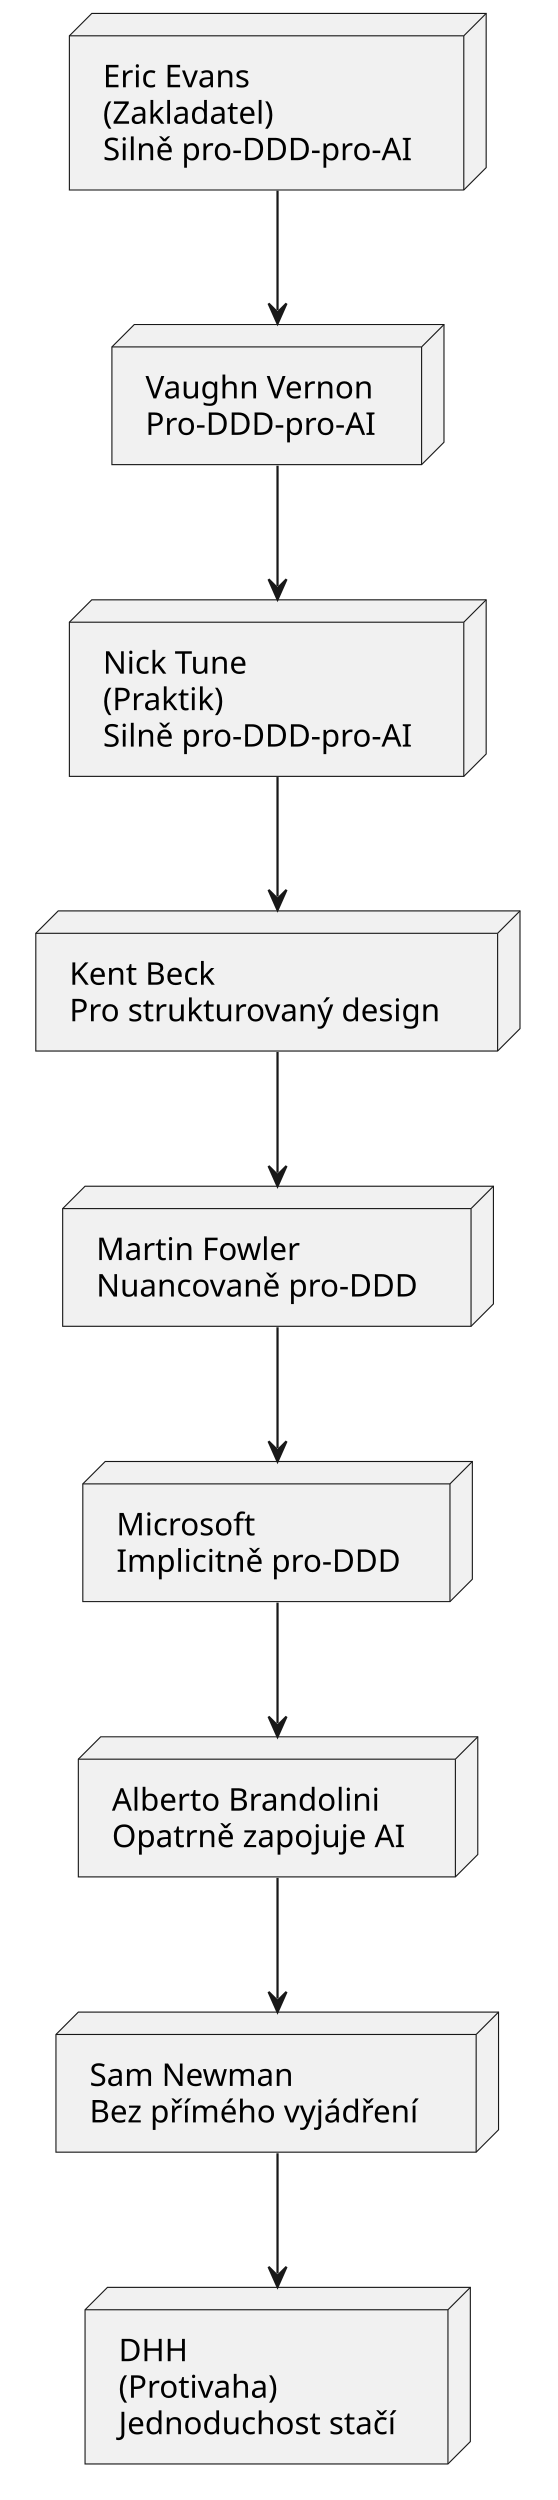
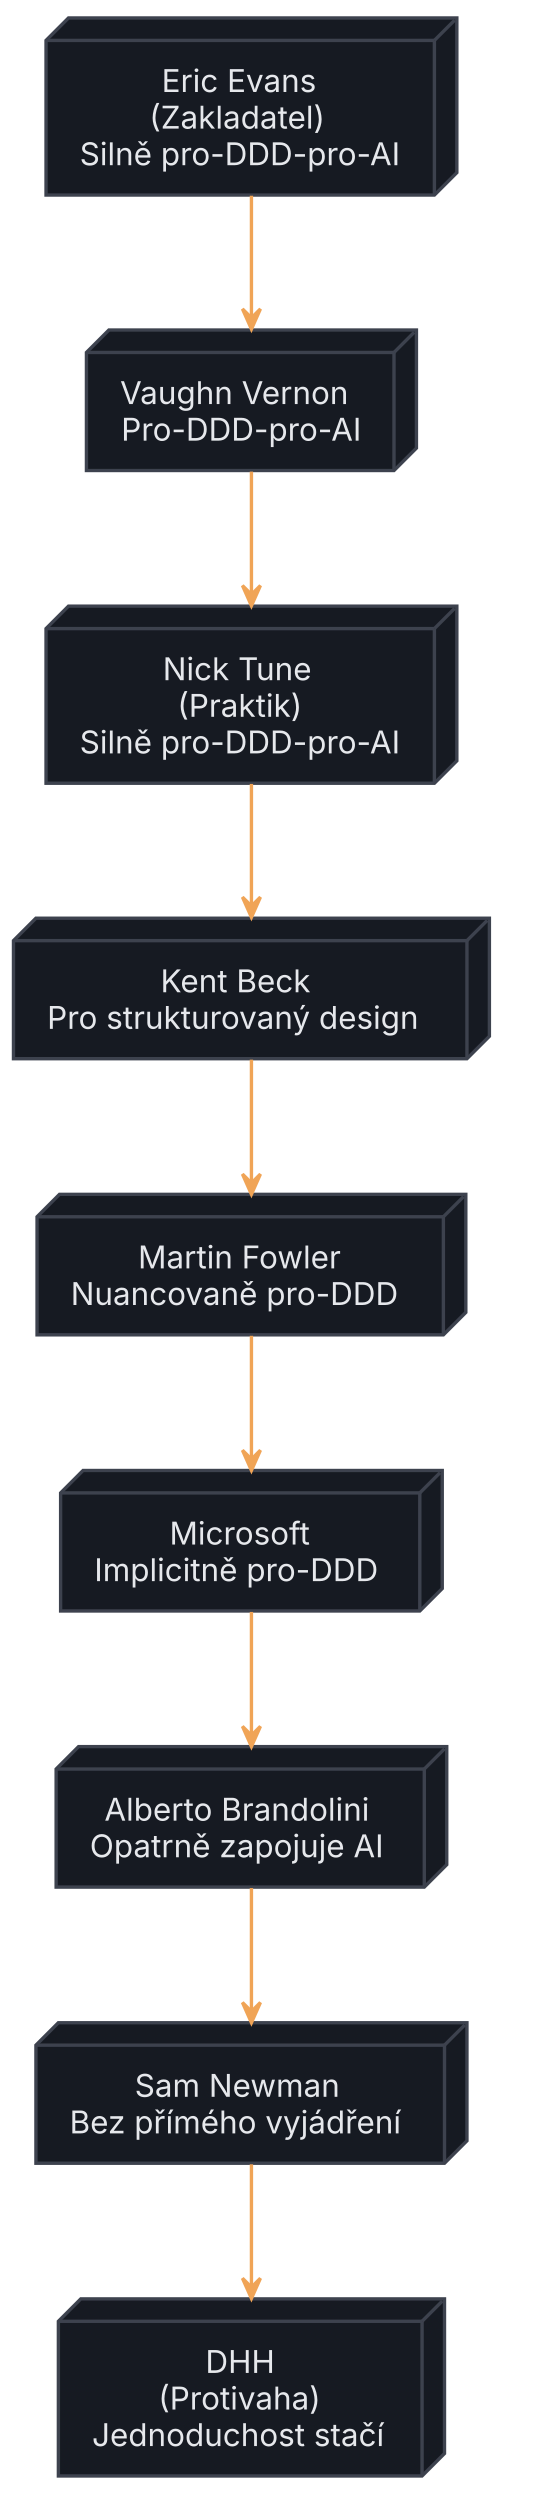
- <svg xmlns="http://www.w3.org/2000/svg" contentStyleType="text/css" preserveAspectRatio="none" style="aspect-ratio:0.223;background:#FFFFFF" version="1.1" viewBox="0 0 249 1117" zoomAndPan="magnify">
+ <svg xmlns="http://www.w3.org/2000/svg" contentScriptType="application/ecmascript" contentStyleType="text/css" height="1740.625px" preserveAspectRatio="none" style="width:375px;height:1740px;background:#11141A;" version="1.1" viewBox="0 0 375 1740" width="375px" zoomAndPan="magnify">
  <defs />
  <g>
-     <g id="elem_A">
-       <polygon fill="#F1F1F1" points="31,16,41,6,217.221,6,217.221,74.891,207.221,84.891,31,84.891,31,16" style="stroke:#181818;stroke-width:0.5;" />
-       <line style="stroke:#181818;stroke-width:0.5;" x1="207.221" x2="217.221" y1="16" y2="6" />
-       <line style="stroke:#181818;stroke-width:0.5;" x1="31" x2="207.221" y1="16" y2="16" />
-       <line style="stroke:#181818;stroke-width:0.5;" x1="207.221" x2="207.221" y1="16" y2="84.891" />
-       <text fill="#000000" font-family="sans-serif" font-size="14" lengthAdjust="spacing" textLength="72.516" x="46" y="38.995">Eric Evans</text>
-       <text fill="#000000" font-family="sans-serif" font-size="14" lengthAdjust="spacing" textLength="85.128" x="46" y="55.292">(Zakladatel)</text>
-       <text fill="#000000" font-family="sans-serif" font-size="14" lengthAdjust="spacing" textLength="146.221" x="46" y="71.589">Silně pro-DDD-pro-AI</text>
-     </g>
-     <g id="elem_B">
-       <polygon fill="#F1F1F1" points="50,155,60,145,198.37,145,198.37,197.594,188.37,207.594,50,207.594,50,155" style="stroke:#181818;stroke-width:0.5;" />
-       <line style="stroke:#181818;stroke-width:0.5;" x1="188.37" x2="198.37" y1="155" y2="145" />
-       <line style="stroke:#181818;stroke-width:0.5;" x1="50" x2="188.37" y1="155" y2="155" />
-       <line style="stroke:#181818;stroke-width:0.5;" x1="188.37" x2="188.37" y1="155" y2="207.594" />
-       <text fill="#000000" font-family="sans-serif" font-size="14" lengthAdjust="spacing" textLength="108.37" x="65" y="177.995">Vaughn Vernon</text>
-       <text fill="#000000" font-family="sans-serif" font-size="14" lengthAdjust="spacing" textLength="107.174" x="65" y="194.292">Pro-DDD-pro-AI</text>
-     </g>
-     <g id="elem_C">
-       <polygon fill="#F1F1F1" points="31,278,41,268,217.221,268,217.221,336.891,207.221,346.891,31,346.891,31,278" style="stroke:#181818;stroke-width:0.5;" />
-       <line style="stroke:#181818;stroke-width:0.5;" x1="207.221" x2="217.221" y1="278" y2="268" />
-       <line style="stroke:#181818;stroke-width:0.5;" x1="31" x2="207.221" y1="278" y2="278" />
-       <line style="stroke:#181818;stroke-width:0.5;" x1="207.221" x2="207.221" y1="278" y2="346.891" />
-       <text fill="#000000" font-family="sans-serif" font-size="14" lengthAdjust="spacing" textLength="69.528" x="46" y="300.995">Nick Tune</text>
-       <text fill="#000000" font-family="sans-serif" font-size="14" lengthAdjust="spacing" textLength="59.295" x="46" y="317.292">(Praktik)</text>
-       <text fill="#000000" font-family="sans-serif" font-size="14" lengthAdjust="spacing" textLength="146.221" x="46" y="333.589">Silně pro-DDD-pro-AI</text>
-     </g>
-     <g id="elem_D">
-       <polygon fill="#F1F1F1" points="16,417,26,407,232.333,407,232.333,459.594,222.333,469.594,16,469.594,16,417" style="stroke:#181818;stroke-width:0.5;" />
-       <line style="stroke:#181818;stroke-width:0.5;" x1="222.333" x2="232.333" y1="417" y2="407" />
-       <line style="stroke:#181818;stroke-width:0.5;" x1="16" x2="222.333" y1="417" y2="417" />
-       <line style="stroke:#181818;stroke-width:0.5;" x1="222.333" x2="222.333" y1="417" y2="469.594" />
-       <text fill="#000000" font-family="sans-serif" font-size="14" lengthAdjust="spacing" textLength="70.629" x="31" y="439.995">Kent Beck</text>
-       <text fill="#000000" font-family="sans-serif" font-size="14" lengthAdjust="spacing" textLength="176.333" x="31" y="456.292">Pro strukturovaný design</text>
-     </g>
-     <g id="elem_E">
-       <polygon fill="#F1F1F1" points="28,540,38,530,220.462,530,220.462,582.594,210.462,592.594,28,592.594,28,540" style="stroke:#181818;stroke-width:0.5;" />
-       <line style="stroke:#181818;stroke-width:0.5;" x1="210.462" x2="220.462" y1="540" y2="530" />
-       <line style="stroke:#181818;stroke-width:0.5;" x1="28" x2="210.462" y1="540" y2="540" />
-       <line style="stroke:#181818;stroke-width:0.5;" x1="210.462" x2="210.462" y1="540" y2="592.594" />
-       <text fill="#000000" font-family="sans-serif" font-size="14" lengthAdjust="spacing" textLength="95.443" x="43" y="562.995">Martin Fowler</text>
-       <text fill="#000000" font-family="sans-serif" font-size="14" lengthAdjust="spacing" textLength="152.462" x="43" y="579.292">Nuancovaně pro-DDD</text>
-     </g>
-     <g id="elem_F">
-       <polygon fill="#F1F1F1" points="37,663,47,653,211.046,653,211.046,705.594,201.046,715.594,37,715.594,37,663" style="stroke:#181818;stroke-width:0.5;" />
-       <line style="stroke:#181818;stroke-width:0.5;" x1="201.046" x2="211.046" y1="663" y2="653" />
-       <line style="stroke:#181818;stroke-width:0.5;" x1="37" x2="201.046" y1="663" y2="663" />
-       <line style="stroke:#181818;stroke-width:0.5;" x1="201.046" x2="201.046" y1="663" y2="715.594" />
-       <text fill="#000000" font-family="sans-serif" font-size="14" lengthAdjust="spacing" textLength="64.265" x="52" y="685.995">Microsoft</text>
-       <text fill="#000000" font-family="sans-serif" font-size="14" lengthAdjust="spacing" textLength="134.046" x="52" y="702.292">Implicitně pro-DDD</text>
-     </g>
-     <g id="elem_G">
-       <polygon fill="#F1F1F1" points="35,786,45,776,213.469,776,213.469,828.594,203.469,838.594,35,838.594,35,786" style="stroke:#181818;stroke-width:0.5;" />
-       <line style="stroke:#181818;stroke-width:0.5;" x1="203.469" x2="213.469" y1="786" y2="776" />
-       <line style="stroke:#181818;stroke-width:0.5;" x1="35" x2="203.469" y1="786" y2="786" />
-       <line style="stroke:#181818;stroke-width:0.5;" x1="203.469" x2="203.469" y1="786" y2="838.594" />
-       <text fill="#000000" font-family="sans-serif" font-size="14" lengthAdjust="spacing" textLength="126.034" x="50" y="808.995">Alberto Brandolini</text>
-       <text fill="#000000" font-family="sans-serif" font-size="14" lengthAdjust="spacing" textLength="138.469" x="50" y="825.292">Opatrně zapojuje AI</text>
-     </g>
-     <g id="elem_H">
-       <polygon fill="#F1F1F1" points="25,909,35,899,222.746,899,222.746,951.594,212.746,961.594,25,961.594,25,909" style="stroke:#181818;stroke-width:0.5;" />
-       <line style="stroke:#181818;stroke-width:0.5;" x1="212.746" x2="222.746" y1="909" y2="899" />
-       <line style="stroke:#181818;stroke-width:0.5;" x1="25" x2="212.746" y1="909" y2="909" />
-       <line style="stroke:#181818;stroke-width:0.5;" x1="212.746" x2="212.746" y1="909" y2="961.594" />
-       <text fill="#000000" font-family="sans-serif" font-size="14" lengthAdjust="spacing" textLength="97.18" x="40" y="931.995">Sam Newman</text>
-       <text fill="#000000" font-family="sans-serif" font-size="14" lengthAdjust="spacing" textLength="157.746" x="40" y="948.292">Bez přímého vyjádření</text>
-     </g>
-     <g id="elem_I">
-       <polygon fill="#F1F1F1" points="38,1032,48,1022,210.145,1022,210.145,1090.891,200.145,1100.891,38,1100.891,38,1032" style="stroke:#181818;stroke-width:0.5;" />
-       <line style="stroke:#181818;stroke-width:0.5;" x1="200.145" x2="210.145" y1="1032" y2="1022" />
-       <line style="stroke:#181818;stroke-width:0.5;" x1="38" x2="200.145" y1="1032" y2="1032" />
-       <line style="stroke:#181818;stroke-width:0.5;" x1="200.145" x2="200.145" y1="1032" y2="1100.891" />
-       <text fill="#000000" font-family="sans-serif" font-size="14" lengthAdjust="spacing" textLength="31.835" x="53" y="1054.995">DHH</text>
-       <text fill="#000000" font-family="sans-serif" font-size="14" lengthAdjust="spacing" textLength="77.383" x="53" y="1071.292">(Protivaha)</text>
-       <text fill="#000000" font-family="sans-serif" font-size="14" lengthAdjust="spacing" textLength="132.145" x="53" y="1087.589">Jednoduchost stačí</text>
-     </g>
-     <g id="link_A_B">
-       <path d="M124,85.2 C124,104.2 124,120.78 124,138.6 " fill="none" id="A-to-B" style="stroke:#181818;stroke-width:1;" />
-       <polygon fill="#181818" points="124,144.6,128,135.6,124,139.6,120,135.6,124,144.6" style="stroke:#181818;stroke-width:1;" />
-     </g>
-     <g id="link_B_C">
-       <path d="M124,208.07 C124,225.95 124,242.7 124,261.82 " fill="none" id="B-to-C" style="stroke:#181818;stroke-width:1;" />
-       <polygon fill="#181818" points="124,267.82,128,258.82,124,262.82,120,258.82,124,267.82" style="stroke:#181818;stroke-width:1;" />
-     </g>
-     <g id="link_C_D">
-       <path d="M124,347.2 C124,366.2 124,382.78 124,400.6 " fill="none" id="C-to-D" style="stroke:#181818;stroke-width:1;" />
-       <polygon fill="#181818" points="124,406.6,128,397.6,124,401.6,120,397.6,124,406.6" style="stroke:#181818;stroke-width:1;" />
-     </g>
-     <g id="link_D_E">
-       <path d="M124,470.03 C124,488.38 124,505.64 124,523.98 " fill="none" id="D-to-E" style="stroke:#181818;stroke-width:1;" />
-       <polygon fill="#181818" points="124,529.98,128,520.98,124,524.98,120,520.98,124,529.98" style="stroke:#181818;stroke-width:1;" />
-     </g>
-     <g id="link_E_F">
-       <path d="M124,593.03 C124,611.38 124,628.64 124,646.98 " fill="none" id="E-to-F" style="stroke:#181818;stroke-width:1;" />
-       <polygon fill="#181818" points="124,652.98,128,643.98,124,647.98,120,643.98,124,652.98" style="stroke:#181818;stroke-width:1;" />
-     </g>
-     <g id="link_F_G">
-       <path d="M124,716.03 C124,734.38 124,751.64 124,769.98 " fill="none" id="F-to-G" style="stroke:#181818;stroke-width:1;" />
-       <polygon fill="#181818" points="124,775.98,128,766.98,124,770.98,120,766.98,124,775.98" style="stroke:#181818;stroke-width:1;" />
-     </g>
-     <g id="link_G_H">
-       <path d="M124,839.03 C124,857.38 124,874.64 124,892.98 " fill="none" id="G-to-H" style="stroke:#181818;stroke-width:1;" />
-       <polygon fill="#181818" points="124,898.98,128,889.98,124,893.98,120,889.98,124,898.98" style="stroke:#181818;stroke-width:1;" />
-     </g>
-     <g id="link_H_I">
-       <path d="M124,962.07 C124,979.95 124,996.7 124,1015.82 " fill="none" id="H-to-I" style="stroke:#181818;stroke-width:1;" />
-       <polygon fill="#181818" points="124,1021.82,128,1012.82,124,1016.82,120,1012.82,124,1021.82" style="stroke:#181818;stroke-width:1;" />
-     </g>
+     <polygon fill="#161A22" points="32.031,28.125,47.656,12.5,317.969,12.5,317.969,120.142,302.344,135.767,32.031,135.767,32.031,28.125" style="stroke: #3D424E; stroke-width: 2.344;" />
+     <line style="stroke: #3D424E; stroke-width: 2.344;" x1="302.344" x2="316.406" y1="28.125" y2="14.062" />
+     <line style="stroke: #3D424E; stroke-width: 2.344;" x1="32.031" x2="302.344" y1="28.125" y2="28.125" />
+     <line style="stroke: #3D424E; stroke-width: 2.344;" x1="302.344" x2="302.344" y1="28.125" y2="135.767" />
+     <text fill="#E6E8EC" font-family="Inter, ui-sans-serif, system-ui, -apple-system, sans-serif" font-size="21.875" lengthAdjust="spacingAndGlyphs" textLength="109.375" x="112.5" y="64.055">Eric Evans</text>
+     <text fill="#E6E8EC" font-family="Inter, ui-sans-serif, system-ui, -apple-system, sans-serif" font-size="21.875" lengthAdjust="spacingAndGlyphs" textLength="126.562" x="103.906" y="89.519">(Zakladatel)</text>
+     <text fill="#E6E8EC" font-family="Inter, ui-sans-serif, system-ui, -apple-system, sans-serif" font-size="21.875" lengthAdjust="spacingAndGlyphs" textLength="223.438" x="55.469" y="114.983">Silně pro-DDD-pro-AI</text>
+     <polygon fill="#161A22" points="60.156,245.312,75.781,229.688,289.844,229.688,289.844,311.865,274.219,327.49,60.156,327.49,60.156,245.312" style="stroke: #3D424E; stroke-width: 2.344;" />
+     <line style="stroke: #3D424E; stroke-width: 2.344;" x1="274.219" x2="288.281" y1="245.312" y2="231.25" />
+     <line style="stroke: #3D424E; stroke-width: 2.344;" x1="60.156" x2="274.219" y1="245.312" y2="245.312" />
+     <line style="stroke: #3D424E; stroke-width: 2.344;" x1="274.219" x2="274.219" y1="245.312" y2="327.49" />
+     <text fill="#E6E8EC" font-family="Inter, ui-sans-serif, system-ui, -apple-system, sans-serif" font-size="21.875" lengthAdjust="spacingAndGlyphs" textLength="167.188" x="83.594" y="281.242">Vaughn Vernon</text>
+     <text fill="#E6E8EC" font-family="Inter, ui-sans-serif, system-ui, -apple-system, sans-serif" font-size="21.875" lengthAdjust="spacingAndGlyphs" textLength="165.625" x="84.375" y="306.706">Pro-DDD-pro-AI</text>
+     <polygon fill="#161A22" points="32.031,437.5,47.656,421.875,317.969,421.875,317.969,529.517,302.344,545.142,32.031,545.142,32.031,437.5" style="stroke: #3D424E; stroke-width: 2.344;" />
+     <line style="stroke: #3D424E; stroke-width: 2.344;" x1="302.344" x2="316.406" y1="437.5" y2="423.438" />
+     <line style="stroke: #3D424E; stroke-width: 2.344;" x1="32.031" x2="302.344" y1="437.5" y2="437.5" />
+     <line style="stroke: #3D424E; stroke-width: 2.344;" x1="302.344" x2="302.344" y1="437.5" y2="545.142" />
+     <text fill="#E6E8EC" font-family="Inter, ui-sans-serif, system-ui, -apple-system, sans-serif" font-size="21.875" lengthAdjust="spacingAndGlyphs" textLength="107.812" x="113.281" y="473.43">Nick Tune</text>
+     <text fill="#E6E8EC" font-family="Inter, ui-sans-serif, system-ui, -apple-system, sans-serif" font-size="21.875" lengthAdjust="spacingAndGlyphs" textLength="87.5" x="123.438" y="498.894">(Praktik)</text>
+     <text fill="#E6E8EC" font-family="Inter, ui-sans-serif, system-ui, -apple-system, sans-serif" font-size="21.875" lengthAdjust="spacingAndGlyphs" textLength="223.438" x="55.469" y="524.358">Silně pro-DDD-pro-AI</text>
+     <polygon fill="#161A22" points="9.375,654.688,25,639.062,340.625,639.062,340.625,721.24,325,736.865,9.375,736.865,9.375,654.688" style="stroke: #3D424E; stroke-width: 2.344;" />
+     <line style="stroke: #3D424E; stroke-width: 2.344;" x1="325" x2="339.062" y1="654.688" y2="640.625" />
+     <line style="stroke: #3D424E; stroke-width: 2.344;" x1="9.375" x2="325" y1="654.688" y2="654.688" />
+     <line style="stroke: #3D424E; stroke-width: 2.344;" x1="325" x2="325" y1="654.688" y2="736.865" />
+     <text fill="#E6E8EC" font-family="Inter, ui-sans-serif, system-ui, -apple-system, sans-serif" font-size="21.875" lengthAdjust="spacingAndGlyphs" textLength="110.938" x="111.719" y="690.617">Kent Beck</text>
+     <text fill="#E6E8EC" font-family="Inter, ui-sans-serif, system-ui, -apple-system, sans-serif" font-size="21.875" lengthAdjust="spacingAndGlyphs" textLength="268.75" x="32.812" y="716.081">Pro strukturovaný design</text>
+     <polygon fill="#161A22" points="25.781,846.875,41.406,831.25,324.219,831.25,324.219,913.428,308.594,929.053,25.781,929.053,25.781,846.875" style="stroke: #3D424E; stroke-width: 2.344;" />
+     <line style="stroke: #3D424E; stroke-width: 2.344;" x1="308.594" x2="322.656" y1="846.875" y2="832.812" />
+     <line style="stroke: #3D424E; stroke-width: 2.344;" x1="25.781" x2="308.594" y1="846.875" y2="846.875" />
+     <line style="stroke: #3D424E; stroke-width: 2.344;" x1="308.594" x2="308.594" y1="846.875" y2="929.053" />
+     <text fill="#E6E8EC" font-family="Inter, ui-sans-serif, system-ui, -apple-system, sans-serif" font-size="21.875" lengthAdjust="spacingAndGlyphs" textLength="142.188" x="96.094" y="882.805">Martin Fowler</text>
+     <text fill="#E6E8EC" font-family="Inter, ui-sans-serif, system-ui, -apple-system, sans-serif" font-size="21.875" lengthAdjust="spacingAndGlyphs" textLength="235.938" x="49.219" y="908.269">Nuancovaně pro-DDD</text>
+     <polygon fill="#161A22" points="42.188,1039.062,57.812,1023.438,307.812,1023.438,307.812,1105.615,292.188,1121.24,42.188,1121.24,42.188,1039.062" style="stroke: #3D424E; stroke-width: 2.344;" />
+     <line style="stroke: #3D424E; stroke-width: 2.344;" x1="292.188" x2="306.25" y1="1039.062" y2="1025" />
+     <line style="stroke: #3D424E; stroke-width: 2.344;" x1="42.188" x2="292.188" y1="1039.062" y2="1039.062" />
+     <line style="stroke: #3D424E; stroke-width: 2.344;" x1="292.188" x2="292.188" y1="1039.062" y2="1121.24" />
+     <text fill="#E6E8EC" font-family="Inter, ui-sans-serif, system-ui, -apple-system, sans-serif" font-size="21.875" lengthAdjust="spacingAndGlyphs" textLength="98.438" x="117.969" y="1074.992">Microsoft</text>
+     <text fill="#E6E8EC" font-family="Inter, ui-sans-serif, system-ui, -apple-system, sans-serif" font-size="21.875" lengthAdjust="spacingAndGlyphs" textLength="203.125" x="65.625" y="1100.456">Implicitně pro-DDD</text>
+     <polygon fill="#161A22" points="39.062,1231.25,54.688,1215.625,310.938,1215.625,310.938,1297.803,295.312,1313.428,39.062,1313.428,39.062,1231.25" style="stroke: #3D424E; stroke-width: 2.344;" />
+     <line style="stroke: #3D424E; stroke-width: 2.344;" x1="295.312" x2="309.375" y1="1231.25" y2="1217.188" />
+     <line style="stroke: #3D424E; stroke-width: 2.344;" x1="39.062" x2="295.312" y1="1231.25" y2="1231.25" />
+     <line style="stroke: #3D424E; stroke-width: 2.344;" x1="295.312" x2="295.312" y1="1231.25" y2="1313.428" />
+     <text fill="#E6E8EC" font-family="Inter, ui-sans-serif, system-ui, -apple-system, sans-serif" font-size="21.875" lengthAdjust="spacingAndGlyphs" textLength="189.062" x="72.656" y="1267.18">Alberto Brandolini</text>
+     <text fill="#E6E8EC" font-family="Inter, ui-sans-serif, system-ui, -apple-system, sans-serif" font-size="21.875" lengthAdjust="spacingAndGlyphs" textLength="209.375" x="62.5" y="1292.644">Opatrně zapojuje AI</text>
+     <polygon fill="#161A22" points="25,1423.438,40.625,1407.812,325,1407.812,325,1489.99,309.375,1505.615,25,1505.615,25,1423.438" style="stroke: #3D424E; stroke-width: 2.344;" />
+     <line style="stroke: #3D424E; stroke-width: 2.344;" x1="309.375" x2="323.438" y1="1423.438" y2="1409.375" />
+     <line style="stroke: #3D424E; stroke-width: 2.344;" x1="25" x2="309.375" y1="1423.438" y2="1423.438" />
+     <line style="stroke: #3D424E; stroke-width: 2.344;" x1="309.375" x2="309.375" y1="1423.438" y2="1505.615" />
+     <text fill="#E6E8EC" font-family="Inter, ui-sans-serif, system-ui, -apple-system, sans-serif" font-size="21.875" lengthAdjust="spacingAndGlyphs" textLength="146.875" x="93.75" y="1459.367">Sam Newman</text>
+     <text fill="#E6E8EC" font-family="Inter, ui-sans-serif, system-ui, -apple-system, sans-serif" font-size="21.875" lengthAdjust="spacingAndGlyphs" textLength="237.5" x="48.438" y="1484.831">Bez přímého vyjádření</text>
+     <polygon fill="#161A22" points="40.625,1615.625,56.25,1600,309.375,1600,309.375,1707.642,293.75,1723.267,40.625,1723.267,40.625,1615.625" style="stroke: #3D424E; stroke-width: 2.344;" />
+     <line style="stroke: #3D424E; stroke-width: 2.344;" x1="293.75" x2="307.812" y1="1615.625" y2="1601.562" />
+     <line style="stroke: #3D424E; stroke-width: 2.344;" x1="40.625" x2="293.75" y1="1615.625" y2="1615.625" />
+     <line style="stroke: #3D424E; stroke-width: 2.344;" x1="293.75" x2="293.75" y1="1615.625" y2="1723.267" />
+     <text fill="#E6E8EC" font-family="Inter, ui-sans-serif, system-ui, -apple-system, sans-serif" font-size="21.875" lengthAdjust="spacingAndGlyphs" textLength="48.438" x="142.969" y="1651.555">DHH</text>
+     <text fill="#E6E8EC" font-family="Inter, ui-sans-serif, system-ui, -apple-system, sans-serif" font-size="21.875" lengthAdjust="spacingAndGlyphs" textLength="114.062" x="110.156" y="1677.019">(Protivaha)</text>
+     <text fill="#E6E8EC" font-family="Inter, ui-sans-serif, system-ui, -apple-system, sans-serif" font-size="21.875" lengthAdjust="spacingAndGlyphs" textLength="206.25" x="64.062" y="1702.483">Jednoduchost stačí</text>
+     <path d="M175,136.25 C175,163.156 175,194.656 175,221.047 " fill="none" id="A-&gt;B" style="stroke: #F0A456; stroke-width: 2.344;" />
+     <polygon fill="#F0A456" points="175,229.062,181.25,215,175,221.25,168.75,215,175,229.062" style="stroke: #F0A456; stroke-width: 2.344;" />
+     <path d="M175,328.234 C175,353.781 175,385.656 175,413.766 " fill="none" id="B-&gt;C" style="stroke: #F0A456; stroke-width: 2.344;" />
+     <polygon fill="#F0A456" points="175,421.594,181.25,407.531,175,413.781,168.75,407.531,175,421.594" style="stroke: #F0A456; stroke-width: 2.344;" />
+     <path d="M175,545.625 C175,572.531 175,604.031 175,630.422 " fill="none" id="C-&gt;D" style="stroke: #F0A456; stroke-width: 2.344;" />
+     <polygon fill="#F0A456" points="175,638.438,181.25,624.375,175,630.625,168.75,624.375,175,638.438" style="stroke: #F0A456; stroke-width: 2.344;" />
+     <path d="M175,737.547 C175,763.531 175,795.812 175,822.969 " fill="none" id="D-&gt;E" style="stroke: #F0A456; stroke-width: 2.344;" />
+     <polygon fill="#F0A456" points="175,831.219,181.25,817.156,175,823.406,168.75,817.156,175,831.219" style="stroke: #F0A456; stroke-width: 2.344;" />
+     <path d="M175,929.734 C175,955.719 175,988 175,1015.156 " fill="none" id="E-&gt;F" style="stroke: #F0A456; stroke-width: 2.344;" />
+     <polygon fill="#F0A456" points="175,1023.406,181.25,1009.344,175,1015.594,168.75,1009.344,175,1023.406" style="stroke: #F0A456; stroke-width: 2.344;" />
+     <path d="M175,1121.922 C175,1147.906 175,1180.188 175,1207.344 " fill="none" id="F-&gt;G" style="stroke: #F0A456; stroke-width: 2.344;" />
+     <polygon fill="#F0A456" points="175,1215.594,181.25,1201.531,175,1207.781,168.75,1201.531,175,1215.594" style="stroke: #F0A456; stroke-width: 2.344;" />
+     <path d="M175,1314.109 C175,1340.094 175,1372.375 175,1399.531 " fill="none" id="G-&gt;H" style="stroke: #F0A456; stroke-width: 2.344;" />
+     <polygon fill="#F0A456" points="175,1407.781,181.25,1393.719,175,1399.969,168.75,1393.719,175,1407.781" style="stroke: #F0A456; stroke-width: 2.344;" />
+     <path d="M175,1506.359 C175,1531.906 175,1563.781 175,1591.891 " fill="none" id="H-&gt;I" style="stroke: #F0A456; stroke-width: 2.344;" />
+     <polygon fill="#F0A456" points="175,1599.719,181.25,1585.656,175,1591.906,168.75,1585.656,175,1599.719" style="stroke: #F0A456; stroke-width: 2.344;" />
  </g>
</svg>
